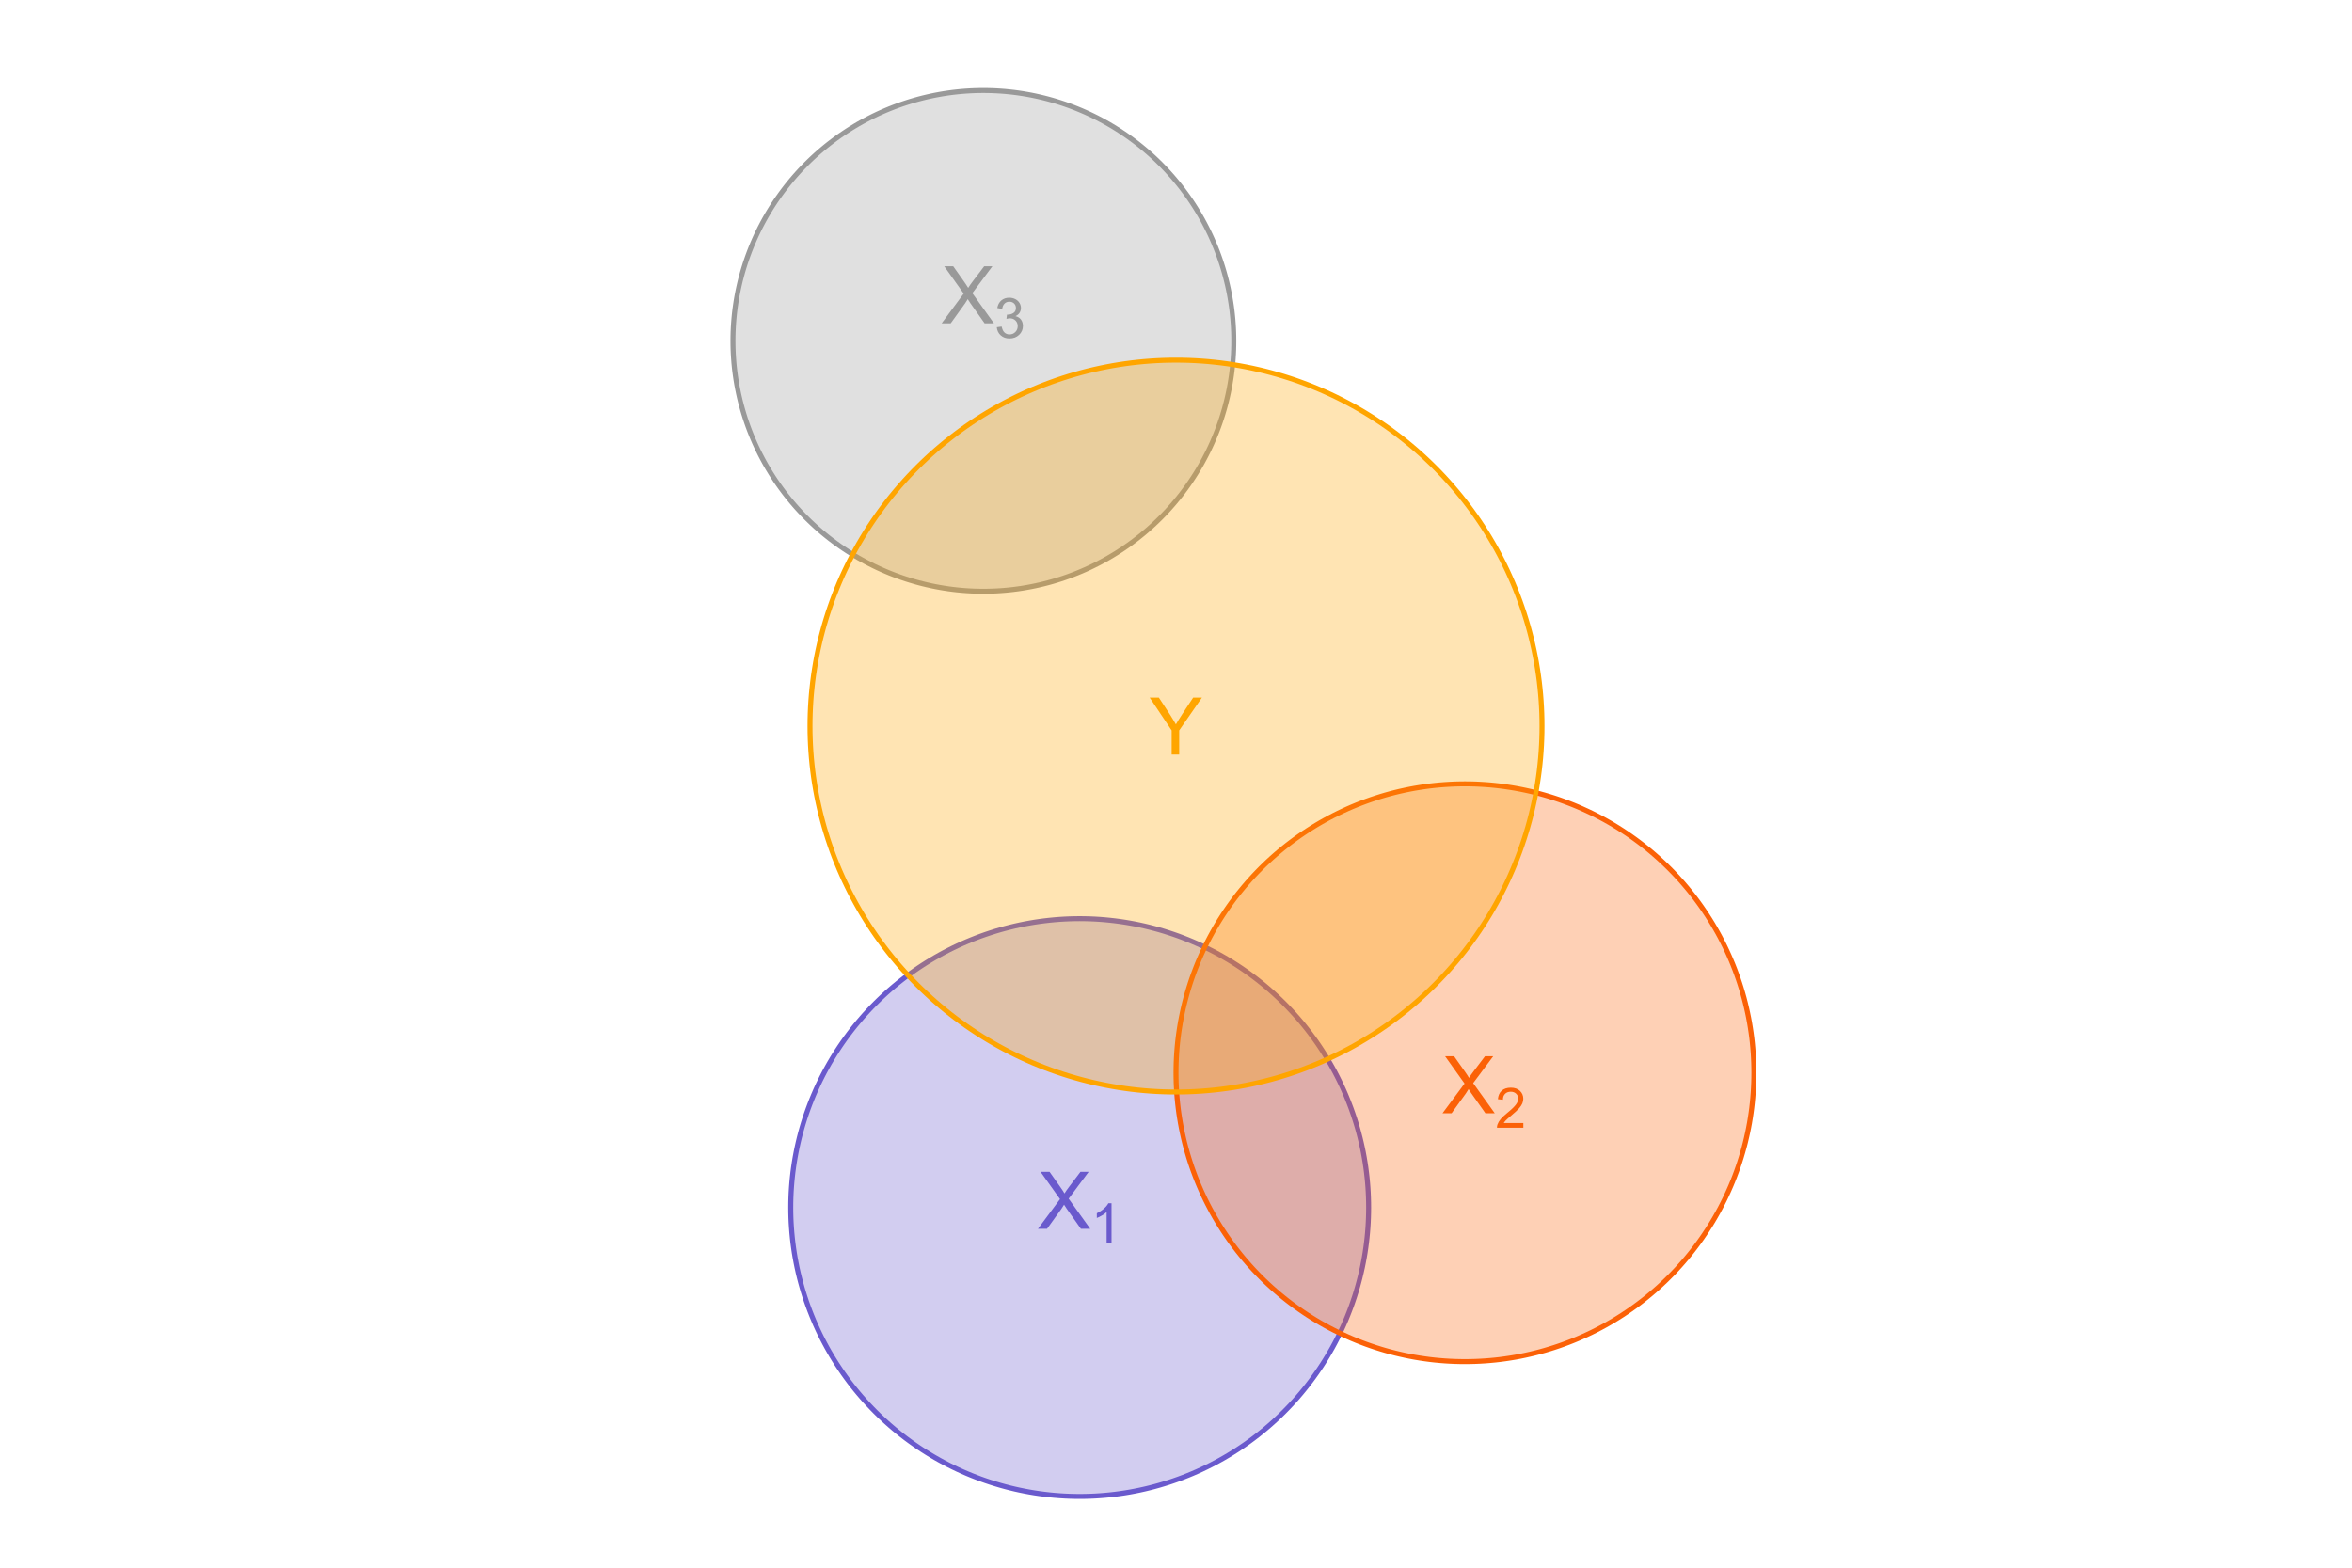
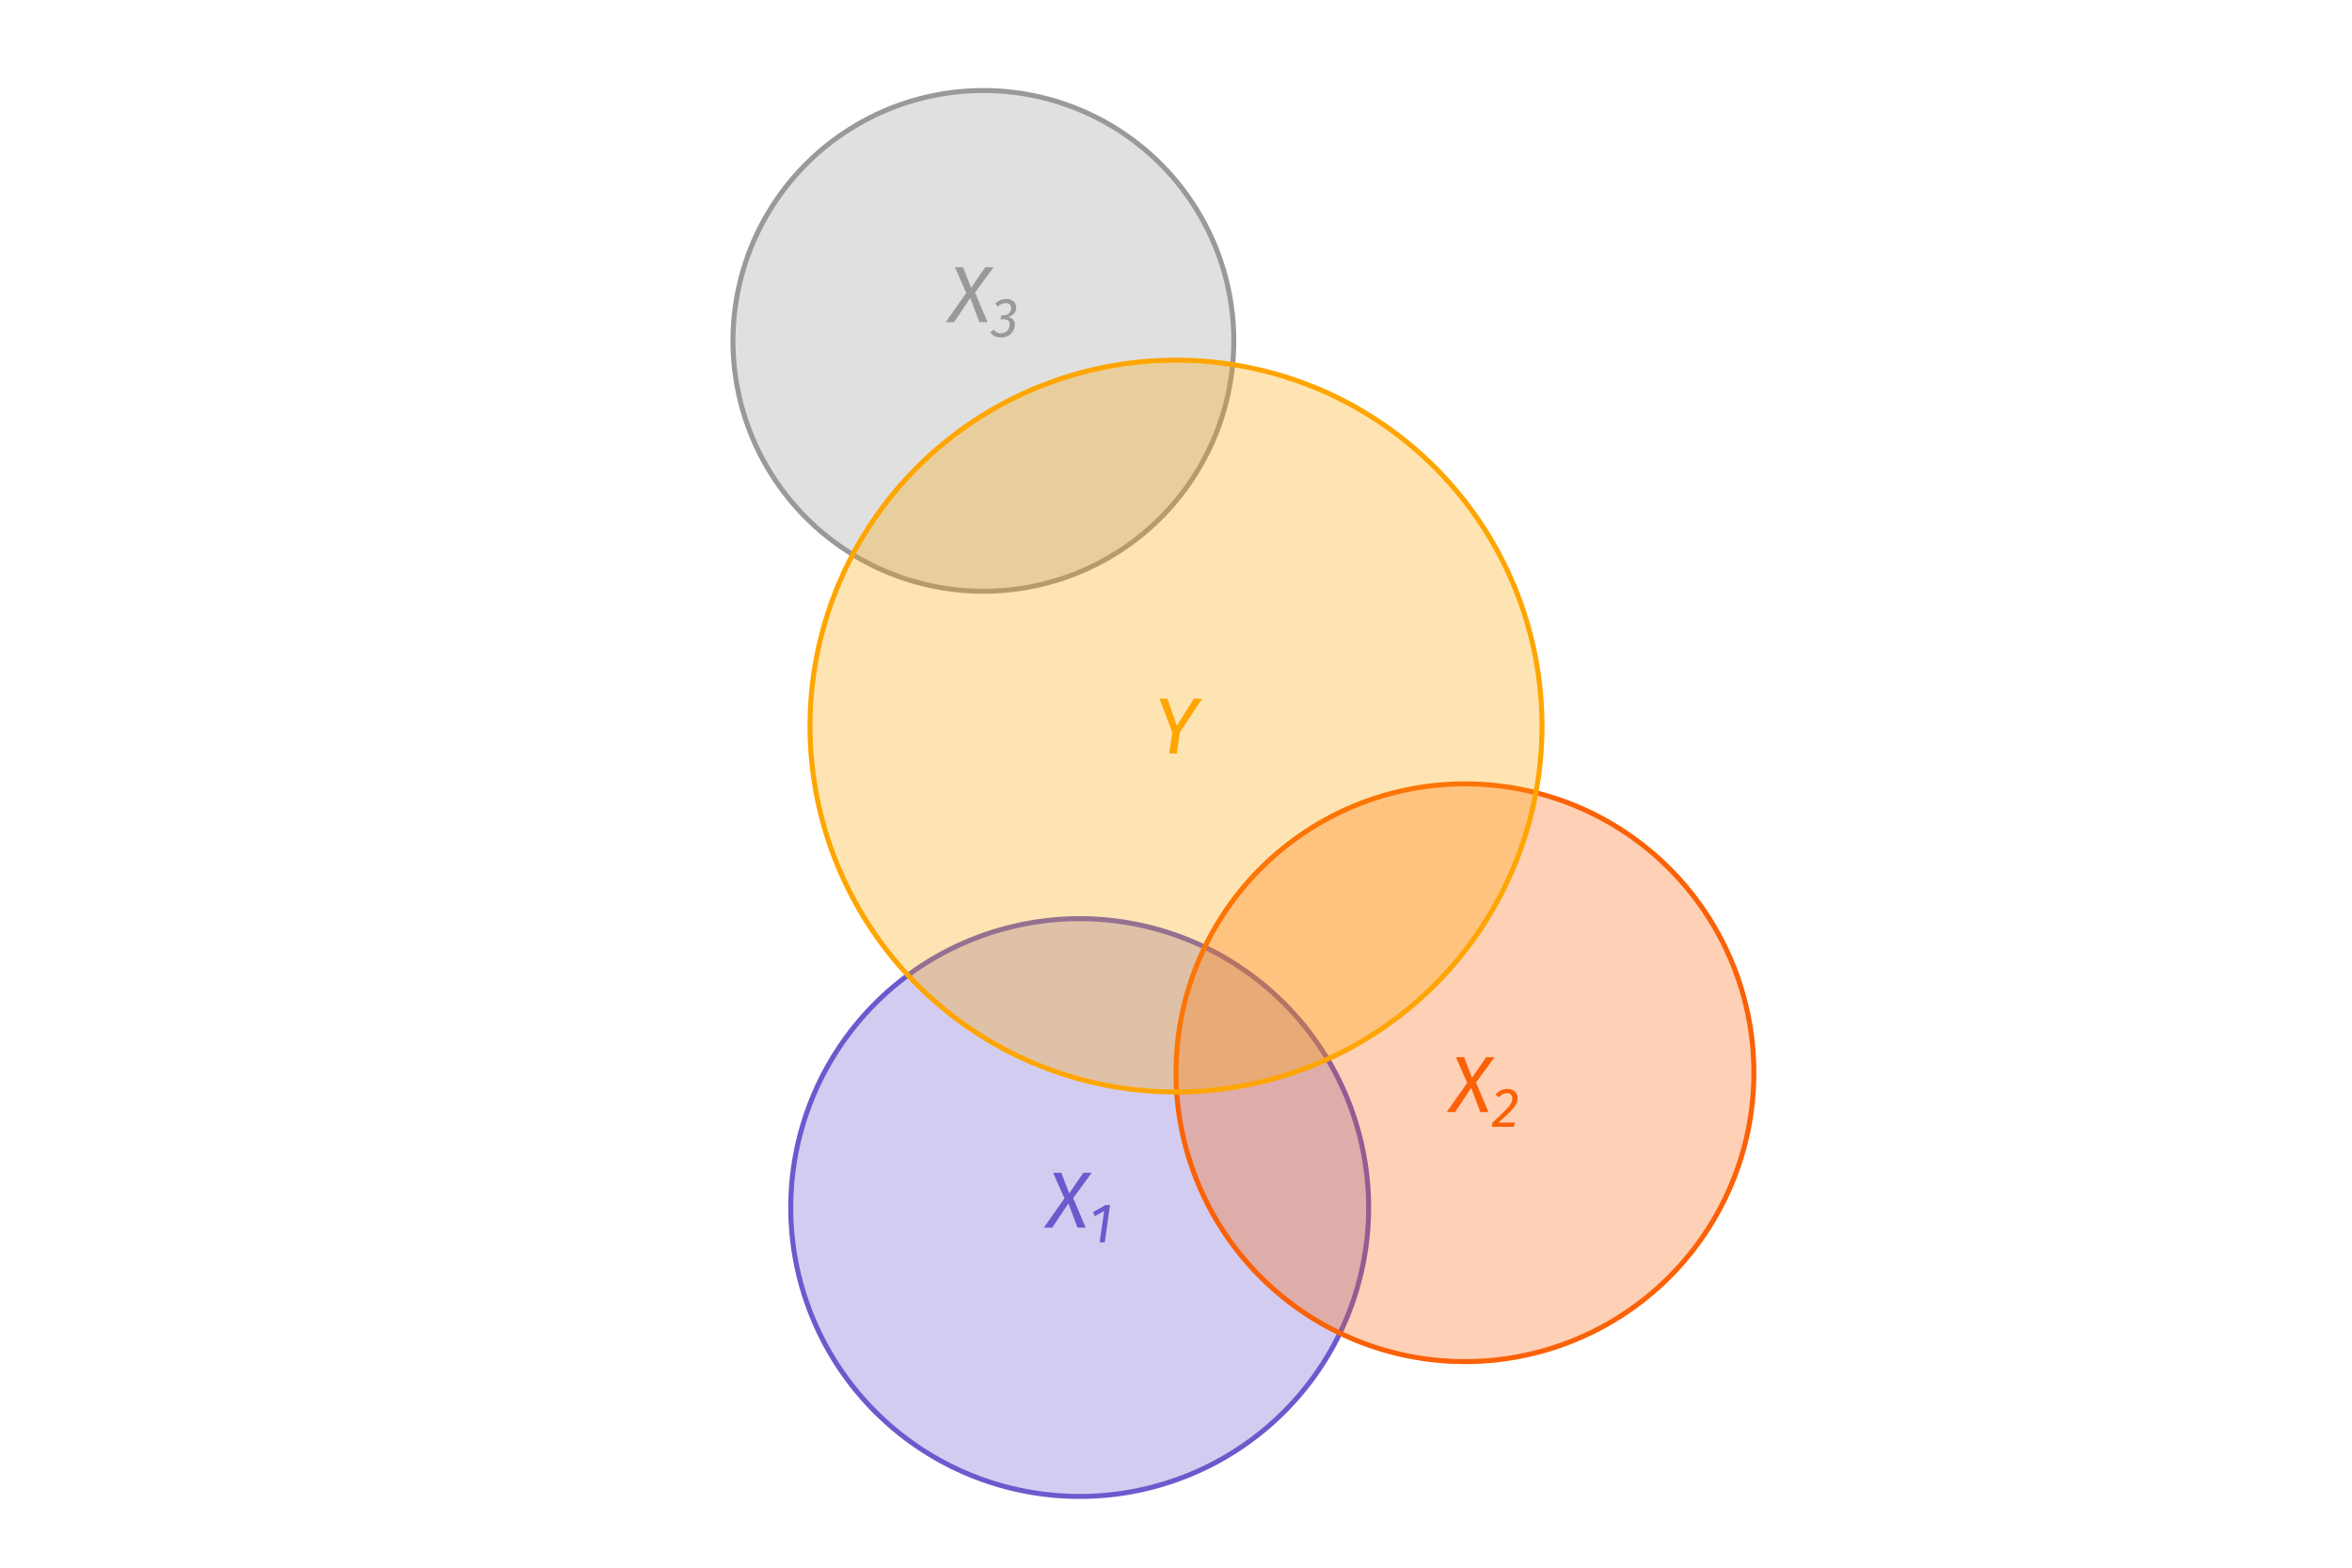
<svg xmlns="http://www.w3.org/2000/svg" xmlns:xlink="http://www.w3.org/1999/xlink" width="756pt" height="504pt" viewBox="0 0 756 504" version="1.1">
  <defs>
    <g>
      <symbol overflow="visible" id="glyph0-0">
-         <path style="stroke:none;" d="M 3.199 0 L 3.199 -16.004 L 16.004 -16.004 L 16.004 0 Z M 3.602 -0.398 L 15.605 -0.398 L 15.605 -15.605 L 3.602 -15.605 Z M 3.602 -0.398 " />
+         <path style="stroke:none;" d="M 16.617 -26.887 L 5.969 -26.887 L 0.898 8.961 L 11.547 8.961 Z M 15.031 -25.559 L 10.348 7.633 L 2.484 7.633 L 7.172 -25.559 Z M 8.785 -11.547 C 8.273 -11.551 7.773 -11.484 7.281 -11.352 C 6.785 -11.215 6.5 -10.992 6.43 -10.68 C 6.391 -10.48 6.43 -10.312 6.543 -10.176 C 6.652 -10.039 6.82 -9.969 7.043 -9.961 C 7.066 -9.961 7.102 -9.961 7.156 -9.965 C 7.203 -9.965 7.27 -9.973 7.352 -9.988 C 7.551 -10.102 7.758 -10.184 7.977 -10.238 C 8.188 -10.289 8.441 -10.316 8.734 -10.32 C 9.328 -10.309 9.703 -10.156 9.855 -9.855 C 10.008 -9.555 10.043 -9.16 9.965 -8.68 C 9.875 -7.977 9.633 -7.465 9.242 -7.137 C 8.844 -6.809 8.188 -6.621 7.273 -6.578 L 7.043 -4.508 C 7.023 -4.305 7.074 -4.141 7.199 -4.016 C 7.32 -3.883 7.48 -3.816 7.684 -3.816 C 7.816 -3.812 7.945 -3.855 8.066 -3.941 C 8.188 -4.023 8.266 -4.16 8.297 -4.355 L 8.527 -5.582 C 9.375 -5.703 10.02 -6 10.453 -6.469 C 10.887 -6.938 11.156 -7.605 11.266 -8.477 C 11.398 -9.297 11.293 -10.008 10.945 -10.605 C 10.594 -11.203 9.871 -11.516 8.785 -11.547 Z M 7.375 -3.07 C 7.137 -3.066 6.941 -2.996 6.785 -2.859 C 6.629 -2.719 6.535 -2.531 6.508 -2.305 C 6.457 -2 6.508 -1.75 6.664 -1.547 C 6.812 -1.344 7.035 -1.238 7.324 -1.23 C 7.559 -1.234 7.758 -1.309 7.922 -1.457 C 8.086 -1.602 8.184 -1.797 8.219 -2.047 C 8.25 -2.332 8.188 -2.574 8.035 -2.77 C 7.879 -2.961 7.66 -3.062 7.375 -3.07 Z M 7.375 -3.07 " />
      </symbol>
      <symbol overflow="visible" id="glyph0-1">
-         <path style="stroke:none;" d="M 7.141 0 L 7.141 -7.766 L 0.074 -18.332 L 3.027 -18.332 L 6.641 -12.805 C 7.305 -11.766 7.926 -10.734 8.504 -9.703 C 9.051 -10.66 9.719 -11.738 10.504 -12.941 L 14.055 -18.332 L 16.879 -18.332 L 9.566 -7.766 L 9.566 0 Z M 7.141 0 " />
+         <path style="stroke:none;" d="M 15.363 -17.641 L 12.727 -17.641 L 7.223 -8.91 L 4.199 -17.641 L 1.668 -17.641 L 5.762 -6.762 L 4.789 0 L 7.246 0 L 8.195 -6.785 Z M 15.363 -17.641 " />
      </symbol>
      <symbol overflow="visible" id="glyph0-2">
-         <path style="stroke:none;" d="M 0.113 0 L 7.203 -9.555 L 0.949 -18.332 L 3.84 -18.332 L 7.164 -13.629 C 7.855 -12.652 8.348 -11.902 8.641 -11.379 C 9.047 -12.043 9.531 -12.738 10.09 -13.465 L 13.777 -18.332 L 16.418 -18.332 L 9.977 -9.691 L 16.918 0 L 13.918 0 L 9.301 -6.539 C 9.039 -6.914 8.773 -7.32 8.504 -7.766 C 8.09 -7.094 7.801 -6.637 7.629 -6.391 L 3.027 0 Z M 0.113 0 " />
+         <path style="stroke:none;" d="M 14.52 -17.641 L 11.855 -17.641 L 7.297 -11.012 L 4.762 -17.641 L 2.125 -17.641 L 5.762 -9.398 L -0.844 0 L 1.844 0 L 7.043 -7.785 L 9.961 0 L 12.598 0 L 8.578 -9.5 Z M 14.52 -17.641 " />
      </symbol>
      <symbol overflow="visible" id="glyph1-0">
-         <path style="stroke:none;" d="M 2.242 0 L 2.242 -11.203 L 11.203 -11.203 L 11.203 0 Z M 2.52 -0.281 L 10.922 -0.281 L 10.922 -10.922 L 2.52 -10.922 Z M 2.52 -0.281 " />
+         <path style="stroke:none;" d="M 11.633 -18.82 L 4.176 -18.82 L 0.629 6.273 L 8.082 6.273 Z M 10.52 -17.891 L 7.242 5.344 L 1.738 5.344 L 5.02 -17.891 Z M 6.148 -8.082 C 5.789 -8.082 5.441 -8.039 5.098 -7.945 C 4.75 -7.852 4.551 -7.695 4.5 -7.477 C 4.477 -7.336 4.504 -7.219 4.582 -7.125 C 4.66 -7.027 4.773 -6.977 4.93 -6.973 C 4.945 -6.973 4.973 -6.973 5.012 -6.977 C 5.043 -6.977 5.09 -6.98 5.145 -6.992 C 5.285 -7.07 5.43 -7.129 5.582 -7.168 C 5.73 -7.203 5.906 -7.223 6.113 -7.227 C 6.527 -7.215 6.789 -7.105 6.898 -6.898 C 7 -6.688 7.027 -6.414 6.973 -6.078 C 6.914 -5.586 6.746 -5.227 6.469 -4.996 C 6.191 -4.766 5.73 -4.637 5.094 -4.605 L 4.93 -3.156 C 4.914 -3.016 4.953 -2.902 5.039 -2.812 C 5.125 -2.719 5.238 -2.672 5.379 -2.672 C 5.473 -2.672 5.559 -2.699 5.645 -2.758 C 5.727 -2.816 5.781 -2.914 5.809 -3.047 L 5.969 -3.906 C 6.562 -3.992 7.012 -4.199 7.316 -4.531 C 7.617 -4.855 7.809 -5.324 7.887 -5.934 C 7.98 -6.508 7.906 -7.004 7.664 -7.426 C 7.418 -7.84 6.91 -8.059 6.148 -8.082 Z M 5.164 -2.148 C 4.996 -2.145 4.859 -2.098 4.75 -2.004 C 4.637 -1.906 4.57 -1.773 4.555 -1.613 C 4.52 -1.398 4.559 -1.223 4.664 -1.082 C 4.77 -0.938 4.922 -0.863 5.125 -0.863 C 5.289 -0.863 5.43 -0.918 5.547 -1.02 C 5.66 -1.121 5.73 -1.258 5.754 -1.434 C 5.777 -1.633 5.734 -1.801 5.625 -1.938 C 5.516 -2.07 5.359 -2.141 5.164 -2.148 Z M 5.164 -2.148 " />
      </symbol>
      <symbol overflow="visible" id="glyph1-1">
-         <path style="stroke:none;" d="M 6.68 0 L 5.102 0 L 5.102 -10.039 C 4.723 -9.672 4.227 -9.312 3.609 -8.953 C 2.992 -8.59 2.438 -8.316 1.953 -8.141 L 1.953 -9.664 C 2.828 -10.074 3.598 -10.578 4.262 -11.168 C 4.918 -11.754 5.387 -12.324 5.664 -12.883 L 6.68 -12.883 Z M 6.68 0 " />
+         <path style="stroke:none;" d="M 6.738 -11.992 L 5.289 -11.992 L 1.293 -9.699 L 1.848 -8.371 L 4.84 -10.074 L 3.406 0 L 5.055 0 Z M 6.738 -11.992 " />
      </symbol>
      <symbol overflow="visible" id="glyph1-2">
-         <path style="stroke:none;" d="M 9.023 -1.516 L 9.023 0 L 0.543 0 C 0.527 -0.379 0.59 -0.742 0.727 -1.094 C 0.941 -1.668 1.285 -2.238 1.762 -2.801 C 2.234 -3.359 2.922 -4.004 3.824 -4.742 C 5.219 -5.883 6.16 -6.789 6.652 -7.461 C 7.137 -8.125 7.383 -8.758 7.387 -9.355 C 7.383 -9.977 7.16 -10.504 6.715 -10.934 C 6.27 -11.363 5.688 -11.578 4.973 -11.578 C 4.211 -11.578 3.602 -11.348 3.148 -10.895 C 2.691 -10.438 2.465 -9.809 2.461 -9.008 L 0.84 -9.172 C 0.949 -10.375 1.367 -11.297 2.09 -11.934 C 2.812 -12.562 3.785 -12.879 5.008 -12.883 C 6.234 -12.879 7.207 -12.539 7.93 -11.859 C 8.645 -11.176 9.004 -10.328 9.008 -9.32 C 9.004 -8.805 8.898 -8.301 8.691 -7.805 C 8.477 -7.309 8.129 -6.785 7.645 -6.238 C 7.156 -5.688 6.348 -4.934 5.215 -3.98 C 4.27 -3.184 3.66 -2.648 3.395 -2.367 C 3.121 -2.082 2.902 -1.797 2.73 -1.516 Z M 9.023 -1.516 " />
+         <path style="stroke:none;" d="M 5.004 -12.172 C 4.277 -12.168 3.602 -12.023 2.977 -11.734 C 2.352 -11.441 1.754 -11 1.184 -10.414 L 2.223 -9.465 C 2.652 -9.918 3.078 -10.258 3.496 -10.48 C 3.91 -10.699 4.371 -10.809 4.875 -10.809 C 5.391 -10.805 5.801 -10.66 6.109 -10.379 C 6.414 -10.09 6.57 -9.668 6.578 -9.105 C 6.598 -8.582 6.453 -8.043 6.148 -7.488 C 5.836 -6.93 5.219 -6.18 4.297 -5.242 C 3.371 -4.301 2.008 -3 0.199 -1.344 L 0.02 0 L 7.027 0 L 7.422 -1.379 L 2.098 -1.344 C 3.762 -2.777 5.043 -3.961 5.945 -4.895 C 6.844 -5.82 7.461 -6.613 7.801 -7.27 C 8.133 -7.922 8.293 -8.551 8.281 -9.16 C 8.266 -10.059 7.973 -10.781 7.398 -11.328 C 6.82 -11.871 6.023 -12.152 5.004 -12.172 Z M 5.004 -12.172 " />
      </symbol>
      <symbol overflow="visible" id="glyph1-3">
-         <path style="stroke:none;" d="M 0.754 -3.387 L 2.328 -3.598 C 2.504 -2.703 2.812 -2.059 3.25 -1.668 C 3.684 -1.273 4.215 -1.078 4.84 -1.078 C 5.582 -1.078 6.207 -1.332 6.719 -1.848 C 7.227 -2.355 7.48 -2.992 7.484 -3.754 C 7.48 -4.477 7.246 -5.074 6.773 -5.543 C 6.301 -6.012 5.699 -6.246 4.973 -6.25 C 4.672 -6.246 4.301 -6.188 3.859 -6.074 L 4.035 -7.457 C 4.137 -7.445 4.223 -7.441 4.289 -7.441 C 4.961 -7.441 5.562 -7.613 6.102 -7.965 C 6.633 -8.309 6.902 -8.852 6.906 -9.586 C 6.902 -10.16 6.707 -10.637 6.32 -11.02 C 5.926 -11.398 5.422 -11.59 4.805 -11.59 C 4.191 -11.59 3.68 -11.395 3.273 -11.012 C 2.863 -10.621 2.602 -10.043 2.484 -9.277 L 0.91 -9.559 C 1.098 -10.609 1.535 -11.43 2.223 -12.012 C 2.902 -12.59 3.754 -12.879 4.77 -12.883 C 5.469 -12.879 6.113 -12.727 6.703 -12.43 C 7.293 -12.125 7.742 -11.719 8.055 -11.203 C 8.363 -10.684 8.52 -10.133 8.523 -9.551 C 8.52 -8.996 8.371 -8.488 8.078 -8.035 C 7.777 -7.574 7.336 -7.215 6.758 -6.949 C 7.512 -6.773 8.102 -6.41 8.523 -5.859 C 8.941 -5.305 9.152 -4.613 9.156 -3.789 C 9.152 -2.668 8.742 -1.719 7.93 -0.941 C 7.109 -0.164 6.078 0.223 4.832 0.227 C 3.703 0.223 2.766 -0.109 2.023 -0.777 C 1.277 -1.445 0.855 -2.316 0.754 -3.387 Z M 0.754 -3.387 " />
+         <path style="stroke:none;" d="M 4.949 -12.172 C 4.32 -12.168 3.715 -12.055 3.129 -11.832 C 2.543 -11.605 1.961 -11.254 1.383 -10.773 L 2.188 -9.734 C 2.625 -10.105 3.055 -10.387 3.477 -10.57 C 3.891 -10.754 4.34 -10.844 4.824 -10.848 C 5.344 -10.84 5.754 -10.703 6.047 -10.438 C 6.336 -10.164 6.48 -9.773 6.488 -9.266 C 6.484 -8.602 6.273 -8.047 5.852 -7.598 C 5.426 -7.148 4.801 -6.914 3.98 -6.898 L 3.406 -6.898 L 3.031 -5.629 L 3.961 -5.629 C 4.605 -5.637 5.109 -5.527 5.48 -5.301 C 5.844 -5.07 6.031 -4.66 6.043 -4.07 C 6.027 -3.191 5.773 -2.484 5.277 -1.953 C 4.777 -1.414 4.105 -1.141 3.262 -1.129 C 2.789 -1.121 2.355 -1.211 1.965 -1.398 C 1.566 -1.582 1.207 -1.891 0.879 -2.328 L -0.195 -1.434 C 0.188 -0.883 0.66 -0.473 1.234 -0.199 C 1.809 0.074 2.461 0.211 3.191 0.215 C 4.215 0.195 5.062 -0.02 5.73 -0.438 C 6.398 -0.855 6.895 -1.375 7.219 -2 C 7.543 -2.617 7.703 -3.242 7.707 -3.871 C 7.688 -4.625 7.469 -5.211 7.043 -5.633 C 6.613 -6.047 6.07 -6.285 5.414 -6.344 C 6.336 -6.574 7.02 -6.957 7.469 -7.492 C 7.914 -8.02 8.137 -8.637 8.137 -9.34 C 8.133 -10.137 7.863 -10.801 7.328 -11.34 C 6.789 -11.871 5.996 -12.148 4.949 -12.172 Z M 4.949 -12.172 " />
      </symbol>
    </g>
  </defs>
  <g id="surface34">
    <rect x="0" y="0" width="756" height="504" style="fill:rgb(100%,100%,100%);fill-opacity:1;stroke:none;" />
    <path style="fill-rule:nonzero;fill:rgb(41.569%,35.294%,80.392%);fill-opacity:0.298;stroke-width:1.6;stroke-linecap:round;stroke-linejoin:round;stroke:rgb(41.569%,35.294%,80.392%);stroke-opacity:1;stroke-miterlimit:10;" d="M 347.043 295.34 L 348.664 295.355 L 350.281 295.398 L 351.902 295.469 L 353.52 295.566 L 355.137 295.695 L 356.75 295.852 L 358.359 296.035 L 359.969 296.246 L 361.57 296.484 L 363.168 296.754 L 364.762 297.047 L 366.352 297.371 L 367.934 297.723 L 369.512 298.102 L 371.078 298.508 L 372.641 298.938 L 374.195 299.398 L 375.742 299.887 L 377.277 300.402 L 378.809 300.941 L 380.324 301.512 L 381.832 302.105 L 383.332 302.727 L 384.816 303.371 L 386.293 304.043 L 387.754 304.742 L 389.207 305.465 L 390.645 306.211 L 392.066 306.984 L 393.48 307.785 L 394.875 308.605 L 396.258 309.453 L 397.625 310.324 L 398.977 311.219 L 400.312 312.137 L 401.633 313.078 L 402.934 314.043 L 404.223 315.031 L 405.488 316.039 L 406.742 317.07 L 407.973 318.121 L 409.188 319.195 L 410.383 320.293 L 411.559 321.406 L 412.715 322.543 L 413.852 323.699 L 414.965 324.875 L 416.062 326.07 L 417.137 327.285 L 418.188 328.516 L 419.219 329.77 L 420.227 331.035 L 421.215 332.324 L 422.18 333.625 L 423.121 334.945 L 424.039 336.281 L 424.934 337.633 L 425.805 339 L 426.652 340.383 L 427.473 341.777 L 428.273 343.191 L 429.047 344.613 L 429.793 346.051 L 430.516 347.504 L 431.215 348.965 L 431.887 350.441 L 432.535 351.926 L 433.152 353.426 L 433.746 354.934 L 434.316 356.453 L 434.855 357.98 L 435.371 359.516 L 435.859 361.062 L 436.32 362.617 L 436.75 364.18 L 437.156 365.746 L 437.535 367.324 L 437.887 368.906 L 438.211 370.496 L 438.504 372.09 L 438.773 373.688 L 439.012 375.289 L 439.223 376.898 L 439.406 378.508 L 439.562 380.121 L 439.691 381.738 L 439.789 383.355 L 439.859 384.977 L 439.902 386.594 L 439.918 388.215 L 439.902 389.836 L 439.859 391.457 L 439.789 393.078 L 439.691 394.695 L 439.562 396.312 L 439.406 397.926 L 439.223 399.535 L 439.012 401.141 L 438.773 402.746 L 438.504 404.344 L 438.211 405.938 L 437.887 407.527 L 437.535 409.109 L 437.156 410.684 L 436.75 412.254 L 436.32 413.816 L 435.859 415.371 L 435.371 416.918 L 434.855 418.453 L 434.316 419.98 L 433.746 421.5 L 433.152 423.008 L 432.535 424.504 L 431.887 425.992 L 431.215 427.465 L 430.516 428.93 L 429.793 430.379 L 429.047 431.816 L 428.273 433.242 L 427.473 434.652 L 426.652 436.051 L 425.805 437.434 L 424.934 438.801 L 424.039 440.152 L 423.121 441.488 L 422.18 442.805 L 421.215 444.109 L 420.227 445.395 L 419.219 446.664 L 418.188 447.914 L 417.137 449.148 L 416.062 450.363 L 414.965 451.555 L 413.852 452.73 L 412.715 453.887 L 411.559 455.023 L 410.383 456.141 L 409.188 457.234 L 407.973 458.309 L 406.742 459.363 L 405.488 460.395 L 404.223 461.402 L 402.934 462.391 L 401.633 463.352 L 400.312 464.293 L 398.977 465.211 L 397.625 466.109 L 396.258 466.977 L 394.875 467.824 L 393.48 468.648 L 392.066 469.445 L 390.645 470.219 L 389.207 470.969 L 387.754 471.691 L 386.293 472.391 L 384.816 473.062 L 383.332 473.707 L 381.832 474.328 L 380.324 474.922 L 378.809 475.488 L 377.277 476.031 L 375.742 476.547 L 374.195 477.031 L 372.641 477.492 L 371.078 477.926 L 369.512 478.332 L 367.934 478.711 L 366.352 479.062 L 364.762 479.383 L 363.168 479.68 L 361.57 479.949 L 359.969 480.188 L 358.359 480.398 L 356.75 480.582 L 355.137 480.738 L 353.52 480.863 L 351.902 480.965 L 350.281 481.035 L 348.664 481.078 L 347.043 481.09 L 345.422 481.078 L 343.801 481.035 L 342.18 480.965 L 340.562 480.863 L 338.945 480.738 L 337.332 480.582 L 335.723 480.398 L 334.117 480.188 L 332.512 479.949 L 330.914 479.68 L 329.32 479.383 L 327.73 479.062 L 326.148 478.711 L 324.574 478.332 L 323.004 477.926 L 321.441 477.492 L 319.887 477.031 L 318.344 476.547 L 316.805 476.031 L 315.277 475.488 L 313.758 474.922 L 312.25 474.328 L 310.754 473.707 L 309.266 473.062 L 307.793 472.391 L 306.328 471.691 L 304.879 470.969 L 303.441 470.219 L 302.016 469.445 L 300.605 468.648 L 299.207 467.824 L 297.824 466.977 L 296.457 466.109 L 295.105 465.211 L 293.77 464.293 L 292.453 463.352 L 291.148 462.391 L 289.863 461.402 L 288.594 460.395 L 287.344 459.363 L 286.109 458.309 L 284.895 457.234 L 283.703 456.141 L 282.527 455.023 L 281.371 453.887 L 280.234 452.73 L 279.117 451.555 L 278.023 450.363 L 276.949 449.148 L 275.895 447.914 L 274.863 446.664 L 273.855 445.395 L 272.867 444.109 L 271.906 442.805 L 270.965 441.488 L 270.047 440.152 L 269.152 438.801 L 268.281 437.434 L 267.434 436.051 L 266.609 434.652 L 265.812 433.242 L 265.039 431.816 L 264.289 430.379 L 263.566 428.93 L 262.867 427.465 L 262.195 425.992 L 261.551 424.504 L 260.93 423.008 L 260.336 421.5 L 259.77 419.98 L 259.227 418.453 L 258.711 416.918 L 258.227 415.371 L 257.766 413.816 L 257.332 412.254 L 256.926 410.684 L 256.547 409.109 L 256.195 407.527 L 255.875 405.938 L 255.578 404.344 L 255.309 402.746 L 255.07 401.141 L 254.859 399.535 L 254.676 397.926 L 254.52 396.312 L 254.395 394.695 L 254.293 393.078 L 254.223 391.457 L 254.18 389.836 L 254.168 388.215 L 254.18 386.594 L 254.223 384.977 L 254.293 383.355 L 254.395 381.738 L 254.52 380.121 L 254.676 378.508 L 254.859 376.898 L 255.07 375.289 L 255.309 373.688 L 255.578 372.09 L 255.875 370.496 L 256.195 368.906 L 256.547 367.324 L 256.926 365.746 L 257.332 364.18 L 257.766 362.617 L 258.227 361.062 L 258.711 359.516 L 259.227 357.98 L 259.77 356.453 L 260.336 354.934 L 260.93 353.426 L 261.551 351.926 L 262.195 350.441 L 262.867 348.965 L 263.566 347.504 L 264.289 346.051 L 265.039 344.613 L 265.812 343.191 L 266.609 341.777 L 267.434 340.383 L 268.281 339 L 269.152 337.633 L 270.047 336.281 L 270.965 334.945 L 271.906 333.625 L 272.867 332.324 L 273.855 331.035 L 274.863 329.77 L 275.895 328.516 L 276.949 327.285 L 278.023 326.07 L 279.117 324.875 L 280.234 323.699 L 281.371 322.543 L 282.527 321.406 L 283.703 320.293 L 284.895 319.195 L 286.109 318.121 L 287.344 317.07 L 288.594 316.039 L 289.863 315.031 L 291.148 314.043 L 292.453 313.078 L 293.77 312.137 L 295.105 311.219 L 296.457 310.324 L 297.824 309.453 L 299.207 308.605 L 300.605 307.785 L 302.016 306.984 L 303.441 306.211 L 304.879 305.465 L 306.328 304.742 L 307.793 304.043 L 309.266 303.371 L 310.754 302.727 L 312.25 302.105 L 313.758 301.512 L 315.277 300.941 L 316.805 300.402 L 318.344 299.887 L 319.887 299.398 L 321.441 298.938 L 323.004 298.508 L 324.574 298.102 L 326.148 297.723 L 327.73 297.371 L 329.32 297.047 L 330.914 296.754 L 332.512 296.484 L 334.117 296.246 L 335.723 296.035 L 337.332 295.852 L 338.945 295.695 L 340.562 295.566 L 342.18 295.469 L 343.801 295.398 L 345.422 295.355 Z M 347.043 295.34 " />
    <path style="fill-rule:nonzero;fill:rgb(98.431%,38.039%,2.745%);fill-opacity:0.298;stroke-width:1.6;stroke-linecap:round;stroke-linejoin:round;stroke:rgb(98.431%,38.039%,2.745%);stroke-opacity:1;stroke-miterlimit:10;" d="M 470.875 252 L 472.496 252.016 L 474.117 252.055 L 475.734 252.129 L 477.352 252.227 L 478.969 252.352 L 480.582 252.508 L 482.191 252.691 L 483.801 252.902 L 485.402 253.145 L 487.004 253.41 L 488.598 253.707 L 490.184 254.031 L 491.766 254.379 L 493.344 254.758 L 494.914 255.164 L 496.473 255.598 L 498.027 256.059 L 499.574 256.547 L 501.113 257.059 L 502.641 257.602 L 504.156 258.168 L 505.668 258.762 L 507.164 259.383 L 508.648 260.031 L 510.125 260.703 L 511.59 261.398 L 513.039 262.121 L 514.477 262.871 L 515.902 263.645 L 517.312 264.441 L 518.707 265.266 L 520.09 266.113 L 521.457 266.984 L 522.809 267.879 L 524.145 268.797 L 525.465 269.738 L 526.77 270.703 L 528.055 271.688 L 529.324 272.699 L 530.574 273.73 L 531.805 274.781 L 533.02 275.855 L 534.215 276.949 L 535.391 278.066 L 536.547 279.203 L 537.684 280.359 L 538.801 281.535 L 539.895 282.73 L 540.969 283.945 L 542.02 285.176 L 543.051 286.426 L 544.062 287.695 L 545.047 288.98 L 546.012 290.285 L 546.953 291.605 L 547.871 292.941 L 548.766 294.293 L 549.637 295.66 L 550.484 297.039 L 551.305 298.438 L 552.105 299.848 L 552.879 301.273 L 553.625 302.711 L 554.352 304.16 L 555.047 305.625 L 555.719 307.098 L 556.367 308.586 L 556.988 310.082 L 557.582 311.59 L 558.148 313.109 L 558.688 314.637 L 559.203 316.176 L 559.691 317.723 L 560.152 319.273 L 560.586 320.836 L 560.992 322.406 L 561.367 323.984 L 561.719 325.566 L 562.043 327.152 L 562.34 328.746 L 562.605 330.348 L 562.844 331.949 L 563.059 333.555 L 563.242 335.168 L 563.395 336.781 L 563.523 338.395 L 563.621 340.016 L 563.691 341.633 L 563.734 343.254 L 563.75 344.875 L 563.734 346.496 L 563.691 348.117 L 563.621 349.734 L 563.523 351.352 L 563.395 352.969 L 563.242 354.582 L 563.059 356.191 L 562.844 357.801 L 562.605 359.402 L 562.34 361.004 L 562.043 362.598 L 561.719 364.184 L 561.367 365.766 L 560.992 367.344 L 560.586 368.914 L 560.152 370.473 L 559.691 372.027 L 559.203 373.574 L 558.688 375.113 L 558.148 376.641 L 557.582 378.156 L 556.988 379.668 L 556.367 381.164 L 555.719 382.648 L 555.047 384.125 L 554.352 385.59 L 553.625 387.039 L 552.879 388.477 L 552.105 389.902 L 551.305 391.312 L 550.484 392.707 L 549.637 394.09 L 548.766 395.457 L 547.871 396.809 L 546.953 398.145 L 546.012 399.465 L 545.047 400.77 L 544.062 402.055 L 543.051 403.324 L 542.02 404.574 L 540.969 405.805 L 539.895 407.02 L 538.801 408.215 L 537.684 409.391 L 536.547 410.547 L 535.391 411.684 L 534.215 412.801 L 533.02 413.895 L 531.805 414.969 L 530.574 416.02 L 529.324 417.051 L 528.055 418.062 L 526.77 419.047 L 525.465 420.012 L 524.145 420.953 L 522.809 421.871 L 521.457 422.766 L 520.09 423.637 L 518.707 424.484 L 517.312 425.305 L 515.902 426.105 L 514.477 426.879 L 513.039 427.625 L 511.59 428.352 L 510.125 429.047 L 508.648 429.719 L 507.164 430.367 L 505.668 430.988 L 504.156 431.582 L 502.641 432.148 L 501.113 432.688 L 499.574 433.203 L 498.027 433.691 L 496.473 434.152 L 494.914 434.586 L 493.344 434.992 L 491.766 435.367 L 490.184 435.719 L 488.598 436.043 L 487.004 436.34 L 485.402 436.605 L 483.801 436.844 L 482.191 437.059 L 480.582 437.242 L 478.969 437.395 L 477.352 437.523 L 475.734 437.621 L 474.117 437.691 L 472.496 437.734 L 470.875 437.75 L 469.254 437.734 L 467.633 437.691 L 466.016 437.621 L 464.395 437.523 L 462.781 437.395 L 461.168 437.242 L 459.555 437.059 L 457.949 436.844 L 456.348 436.605 L 454.746 436.34 L 453.152 436.043 L 451.566 435.719 L 449.984 435.367 L 448.406 434.992 L 446.836 434.586 L 445.273 434.152 L 443.723 433.691 L 442.176 433.203 L 440.637 432.688 L 439.109 432.148 L 437.59 431.582 L 436.082 430.988 L 434.586 430.367 L 433.098 429.719 L 431.625 429.047 L 430.16 428.352 L 428.711 427.625 L 427.273 426.879 L 425.848 426.105 L 424.438 425.305 L 423.039 424.484 L 421.66 423.637 L 420.293 422.766 L 418.941 421.871 L 417.605 420.953 L 416.285 420.012 L 414.98 419.047 L 413.695 418.062 L 412.426 417.051 L 411.176 416.02 L 409.945 414.969 L 408.73 413.895 L 407.535 412.801 L 406.359 411.684 L 405.203 410.547 L 404.066 409.391 L 402.949 408.215 L 401.855 407.02 L 400.781 405.805 L 399.73 404.574 L 398.699 403.324 L 397.688 402.055 L 396.703 400.77 L 395.738 399.465 L 394.797 398.145 L 393.879 396.809 L 392.984 395.457 L 392.113 394.09 L 391.266 392.707 L 390.441 391.312 L 389.645 389.902 L 388.871 388.477 L 388.121 387.039 L 387.398 385.59 L 386.703 384.125 L 386.031 382.648 L 385.383 381.164 L 384.762 379.668 L 384.168 378.156 L 383.602 376.641 L 383.059 375.113 L 382.547 373.574 L 382.059 372.027 L 381.598 370.473 L 381.164 368.914 L 380.758 367.344 L 380.379 365.766 L 380.031 364.184 L 379.707 362.598 L 379.41 361.004 L 379.145 359.402 L 378.902 357.801 L 378.691 356.191 L 378.508 354.582 L 378.352 352.969 L 378.227 351.352 L 378.129 349.734 L 378.055 348.117 L 378.016 346.496 L 378 344.875 L 378.016 343.254 L 378.055 341.633 L 378.129 340.016 L 378.227 338.395 L 378.352 336.781 L 378.508 335.168 L 378.691 333.555 L 378.902 331.949 L 379.145 330.348 L 379.41 328.746 L 379.707 327.152 L 380.031 325.566 L 380.379 323.984 L 380.758 322.406 L 381.164 320.836 L 381.598 319.273 L 382.059 317.723 L 382.547 316.176 L 383.059 314.637 L 383.602 313.109 L 384.168 311.59 L 384.762 310.082 L 385.383 308.586 L 386.031 307.098 L 386.703 305.625 L 387.398 304.16 L 388.121 302.711 L 388.871 301.273 L 389.645 299.848 L 390.441 298.438 L 391.266 297.039 L 392.113 295.66 L 392.984 294.293 L 393.879 292.941 L 394.797 291.605 L 395.738 290.285 L 396.703 288.98 L 397.688 287.695 L 398.699 286.426 L 399.73 285.176 L 400.781 283.945 L 401.855 282.73 L 402.949 281.535 L 404.066 280.359 L 405.203 279.203 L 406.359 278.066 L 407.535 276.949 L 408.73 275.855 L 409.945 274.781 L 411.176 273.73 L 412.426 272.699 L 413.695 271.688 L 414.98 270.703 L 416.285 269.738 L 417.605 268.797 L 418.941 267.879 L 420.293 266.984 L 421.66 266.113 L 423.039 265.266 L 424.438 264.441 L 425.848 263.645 L 427.273 262.871 L 428.711 262.121 L 430.16 261.398 L 431.625 260.703 L 433.098 260.031 L 434.586 259.383 L 436.082 258.762 L 437.59 258.168 L 439.109 257.602 L 440.637 257.059 L 442.176 256.547 L 443.723 256.059 L 445.273 255.598 L 446.836 255.164 L 448.406 254.758 L 449.984 254.379 L 451.566 254.031 L 453.152 253.707 L 454.746 253.41 L 456.348 253.145 L 457.949 252.902 L 459.555 252.691 L 461.168 252.508 L 462.781 252.352 L 464.395 252.227 L 466.016 252.129 L 467.633 252.055 L 469.254 252.016 Z M 470.875 252 " />
    <path style="fill-rule:nonzero;fill:rgb(60%,60%,60%);fill-opacity:0.298;stroke-width:1.6;stroke-linecap:round;stroke-linejoin:round;stroke:rgb(60%,60%,60%);stroke-opacity:1;stroke-miterlimit:10;" d="M 316.082 29.102 L 317.488 29.113 L 318.895 29.148 L 320.297 29.211 L 321.699 29.297 L 323.098 29.406 L 324.496 29.543 L 325.895 29.699 L 327.285 29.883 L 328.676 30.09 L 330.062 30.324 L 331.441 30.578 L 332.82 30.859 L 334.191 31.164 L 335.555 31.492 L 336.918 31.844 L 338.27 32.219 L 339.617 32.617 L 340.957 33.039 L 342.289 33.484 L 343.613 33.953 L 344.93 34.445 L 346.234 34.961 L 347.535 35.5 L 348.824 36.059 L 350.102 36.641 L 351.367 37.246 L 352.625 37.875 L 353.871 38.523 L 355.105 39.191 L 356.328 39.883 L 357.539 40.598 L 358.738 41.332 L 359.922 42.086 L 361.094 42.863 L 362.25 43.656 L 363.395 44.473 L 364.523 45.309 L 365.641 46.164 L 366.738 47.039 L 367.824 47.934 L 368.891 48.844 L 369.941 49.773 L 370.98 50.723 L 371.996 51.691 L 373 52.676 L 373.984 53.68 L 374.953 54.695 L 375.898 55.734 L 376.832 56.785 L 377.742 57.852 L 378.637 58.938 L 379.512 60.035 L 380.367 61.152 L 381.203 62.281 L 382.02 63.426 L 382.812 64.582 L 383.59 65.754 L 384.344 66.938 L 385.078 68.137 L 385.793 69.348 L 386.484 70.57 L 387.152 71.805 L 387.801 73.051 L 388.43 74.309 L 389.035 75.574 L 389.617 76.852 L 390.176 78.141 L 390.715 79.441 L 391.23 80.746 L 391.723 82.062 L 392.191 83.387 L 392.637 84.719 L 393.059 86.059 L 393.457 87.406 L 393.832 88.758 L 394.184 90.121 L 394.512 91.484 L 394.816 92.855 L 395.098 94.234 L 395.352 95.613 L 395.582 97 L 395.793 98.391 L 395.977 99.781 L 396.133 101.18 L 396.27 102.578 L 396.379 103.977 L 396.465 105.379 L 396.527 106.781 L 396.562 108.188 L 396.574 109.594 L 396.562 110.996 L 396.527 112.402 L 396.465 113.805 L 396.379 115.207 L 396.27 116.609 L 396.133 118.004 L 395.977 119.402 L 395.793 120.793 L 395.582 122.184 L 395.352 123.57 L 395.098 124.949 L 394.816 126.328 L 394.512 127.699 L 394.184 129.066 L 393.832 130.426 L 393.457 131.777 L 393.059 133.125 L 392.637 134.465 L 392.191 135.797 L 391.723 137.121 L 391.23 138.438 L 390.715 139.746 L 390.176 141.043 L 389.617 142.332 L 389.035 143.609 L 388.43 144.879 L 387.801 146.133 L 387.152 147.379 L 386.484 148.613 L 385.793 149.836 L 385.078 151.047 L 384.344 152.246 L 383.59 153.43 L 382.812 154.602 L 382.02 155.762 L 381.203 156.902 L 380.367 158.031 L 379.512 159.148 L 378.637 160.246 L 377.742 161.332 L 376.832 162.398 L 375.898 163.453 L 374.953 164.488 L 373.984 165.508 L 373 166.508 L 371.996 167.492 L 370.98 168.461 L 369.941 169.41 L 368.891 170.34 L 367.824 171.254 L 366.738 172.145 L 365.641 173.02 L 364.523 173.875 L 363.395 174.711 L 362.25 175.527 L 361.094 176.324 L 359.922 177.098 L 358.738 177.852 L 357.539 178.586 L 356.328 179.301 L 355.105 179.992 L 353.871 180.66 L 352.625 181.309 L 351.367 181.938 L 350.102 182.543 L 348.824 183.125 L 347.535 183.684 L 346.234 184.223 L 344.93 184.738 L 343.613 185.23 L 342.289 185.699 L 340.957 186.145 L 339.617 186.566 L 338.27 186.965 L 336.918 187.34 L 335.555 187.691 L 334.191 188.02 L 332.82 188.324 L 331.441 188.605 L 330.062 188.859 L 328.676 189.094 L 327.285 189.301 L 325.895 189.484 L 324.496 189.645 L 323.098 189.777 L 321.699 189.887 L 320.297 189.973 L 318.895 190.035 L 317.488 190.07 L 316.082 190.082 L 314.68 190.07 L 313.273 190.035 L 311.871 189.973 L 310.469 189.887 L 309.066 189.777 L 307.668 189.645 L 306.273 189.484 L 304.883 189.301 L 303.492 189.094 L 302.105 188.859 L 300.727 188.605 L 299.348 188.324 L 297.977 188.02 L 296.609 187.691 L 295.25 187.34 L 293.898 186.965 L 292.551 186.566 L 291.211 186.145 L 289.879 185.699 L 288.555 185.23 L 287.238 184.738 L 285.93 184.223 L 284.633 183.684 L 283.344 183.125 L 282.066 182.543 L 280.797 181.938 L 279.543 181.309 L 278.297 180.66 L 277.059 179.992 L 275.836 179.301 L 274.629 178.586 L 273.43 177.852 L 272.246 177.098 L 271.074 176.324 L 269.914 175.527 L 268.773 174.711 L 267.645 173.875 L 266.527 173.02 L 265.43 172.145 L 264.344 171.254 L 263.277 170.34 L 262.223 169.41 L 261.188 168.461 L 260.168 167.492 L 259.168 166.508 L 258.184 165.508 L 257.215 164.488 L 256.266 163.453 L 255.336 162.398 L 254.422 161.332 L 253.531 160.246 L 252.656 159.148 L 251.801 158.031 L 250.965 156.902 L 250.148 155.762 L 249.352 154.602 L 248.578 153.43 L 247.824 152.246 L 247.09 151.047 L 246.375 149.836 L 245.684 148.613 L 245.016 147.379 L 244.363 146.133 L 243.738 144.879 L 243.133 143.609 L 242.551 142.332 L 241.992 141.043 L 241.453 139.746 L 240.938 138.438 L 240.445 137.121 L 239.977 135.797 L 239.531 134.465 L 239.109 133.125 L 238.711 131.777 L 238.336 130.426 L 237.984 129.066 L 237.656 127.699 L 237.352 126.328 L 237.07 124.949 L 236.816 123.57 L 236.582 122.184 L 236.375 120.793 L 236.191 119.402 L 236.031 118.004 L 235.898 116.609 L 235.789 115.207 L 235.703 113.805 L 235.641 112.402 L 235.605 110.996 L 235.594 109.594 L 235.605 108.188 L 235.641 106.781 L 235.703 105.379 L 235.789 103.977 L 235.898 102.578 L 236.031 101.18 L 236.191 99.781 L 236.375 98.391 L 236.582 97 L 236.816 95.613 L 237.07 94.234 L 237.352 92.855 L 237.656 91.484 L 237.984 90.121 L 238.336 88.758 L 238.711 87.406 L 239.109 86.059 L 239.531 84.719 L 239.977 83.387 L 240.445 82.062 L 240.938 80.746 L 241.453 79.441 L 241.992 78.141 L 242.551 76.852 L 243.133 75.574 L 243.738 74.309 L 244.363 73.051 L 245.016 71.805 L 245.684 70.57 L 246.375 69.348 L 247.09 68.137 L 247.824 66.938 L 248.578 65.754 L 249.352 64.582 L 250.148 63.426 L 250.965 62.281 L 251.801 61.152 L 252.656 60.035 L 253.531 58.938 L 254.422 57.852 L 255.336 56.785 L 256.266 55.734 L 257.215 54.695 L 258.184 53.68 L 259.168 52.676 L 260.168 51.691 L 261.188 50.723 L 262.223 49.773 L 263.277 48.844 L 264.344 47.934 L 265.43 47.039 L 266.527 46.164 L 267.645 45.309 L 268.773 44.473 L 269.914 43.656 L 271.074 42.863 L 272.246 42.086 L 273.43 41.332 L 274.629 40.598 L 275.836 39.883 L 277.059 39.191 L 278.297 38.523 L 279.543 37.875 L 280.797 37.246 L 282.066 36.641 L 283.344 36.059 L 284.633 35.5 L 285.93 34.961 L 287.238 34.445 L 288.555 33.953 L 289.879 33.484 L 291.211 33.039 L 292.551 32.617 L 293.898 32.219 L 295.25 31.844 L 296.609 31.492 L 297.977 31.164 L 299.348 30.859 L 300.727 30.578 L 302.105 30.324 L 303.492 30.09 L 304.883 29.883 L 306.273 29.699 L 307.668 29.543 L 309.066 29.406 L 310.469 29.297 L 311.871 29.211 L 313.273 29.148 L 314.68 29.113 Z M 316.082 29.102 " />
    <path style="fill-rule:nonzero;fill:rgb(100%,64.706%,0%);fill-opacity:0.298;stroke-width:1.6;stroke-linecap:round;stroke-linejoin:round;stroke:rgb(100%,64.706%,0%);stroke-opacity:1;stroke-miterlimit:10;" d="M 378 115.785 L 380.055 115.801 L 382.105 115.855 L 384.156 115.945 L 386.207 116.07 L 388.254 116.23 L 390.297 116.43 L 392.336 116.66 L 394.371 116.93 L 396.402 117.23 L 398.43 117.57 L 400.445 117.945 L 402.461 118.355 L 404.465 118.801 L 406.461 119.277 L 408.449 119.793 L 410.426 120.34 L 412.395 120.926 L 414.352 121.543 L 416.301 122.191 L 418.234 122.879 L 420.16 123.598 L 422.07 124.352 L 423.965 125.137 L 425.848 125.953 L 427.719 126.805 L 429.57 127.691 L 431.406 128.605 L 433.23 129.555 L 435.035 130.535 L 436.82 131.543 L 438.59 132.586 L 440.34 133.66 L 442.07 134.762 L 443.785 135.895 L 445.477 137.059 L 447.148 138.25 L 448.797 139.473 L 450.426 140.723 L 452.035 142 L 453.617 143.305 L 455.18 144.641 L 456.719 146 L 458.23 147.387 L 459.719 148.801 L 461.184 150.238 L 462.625 151.703 L 464.039 153.195 L 465.426 154.707 L 466.785 156.246 L 468.117 157.809 L 469.426 159.391 L 470.703 160.996 L 471.953 162.625 L 473.172 164.277 L 474.367 165.949 L 475.527 167.641 L 476.664 169.352 L 477.766 171.086 L 478.84 172.836 L 479.879 174.605 L 480.891 176.391 L 481.871 178.195 L 482.82 180.016 L 483.734 181.855 L 484.621 183.707 L 485.469 185.574 L 486.289 187.457 L 487.074 189.355 L 487.828 191.266 L 488.547 193.188 L 489.23 195.125 L 489.883 197.07 L 490.5 199.031 L 491.086 201 L 491.633 202.977 L 492.148 204.965 L 492.625 206.961 L 493.07 208.965 L 493.48 210.977 L 493.855 212.996 L 494.191 215.023 L 494.496 217.051 L 494.766 219.09 L 494.996 221.129 L 495.195 223.172 L 495.355 225.219 L 495.48 227.27 L 495.57 229.32 L 495.625 231.371 L 495.641 233.426 L 495.625 235.477 L 495.57 237.531 L 495.48 239.582 L 495.355 241.633 L 495.195 243.68 L 494.996 245.723 L 494.766 247.762 L 494.496 249.797 L 494.191 251.828 L 493.855 253.852 L 493.48 255.871 L 493.07 257.883 L 492.625 259.887 L 492.148 261.887 L 491.633 263.871 L 491.086 265.852 L 490.5 267.82 L 489.883 269.777 L 489.23 271.727 L 488.547 273.66 L 487.828 275.582 L 487.074 277.496 L 486.289 279.391 L 485.469 281.273 L 484.621 283.141 L 483.734 284.996 L 482.82 286.832 L 481.871 288.652 L 480.891 290.457 L 479.879 292.246 L 478.84 294.016 L 477.766 295.766 L 476.664 297.496 L 475.527 299.211 L 474.367 300.902 L 473.172 302.574 L 471.953 304.223 L 470.703 305.852 L 469.426 307.461 L 468.117 309.043 L 466.785 310.605 L 465.426 312.141 L 464.039 313.656 L 462.625 315.145 L 461.184 316.609 L 459.719 318.051 L 458.23 319.461 L 456.719 320.848 L 455.18 322.211 L 453.617 323.543 L 452.035 324.848 L 450.426 326.129 L 448.797 327.379 L 447.148 328.598 L 445.477 329.793 L 443.785 330.953 L 442.07 332.086 L 440.34 333.191 L 438.59 334.262 L 436.82 335.305 L 435.035 336.316 L 433.23 337.297 L 431.406 338.246 L 429.57 339.16 L 427.719 340.043 L 425.848 340.895 L 423.965 341.715 L 422.07 342.5 L 420.16 343.254 L 418.234 343.973 L 416.301 344.656 L 414.352 345.309 L 412.395 345.926 L 410.426 346.508 L 408.449 347.059 L 406.461 347.57 L 404.465 348.051 L 402.461 348.496 L 400.445 348.906 L 398.43 349.277 L 396.402 349.617 L 394.371 349.922 L 392.336 350.191 L 390.297 350.422 L 388.254 350.617 L 386.207 350.781 L 384.156 350.906 L 382.105 350.996 L 380.055 351.047 L 378 351.066 L 375.945 351.047 L 373.895 350.996 L 371.844 350.906 L 369.793 350.781 L 367.746 350.617 L 365.703 350.422 L 363.664 350.191 L 361.629 349.922 L 359.598 349.617 L 357.57 349.277 L 355.555 348.906 L 353.539 348.496 L 351.535 348.051 L 349.539 347.57 L 347.551 347.059 L 345.574 346.508 L 343.605 345.926 L 341.648 345.309 L 339.699 344.656 L 337.766 343.973 L 335.84 343.254 L 333.93 342.5 L 332.035 341.715 L 330.152 340.895 L 328.281 340.043 L 326.43 339.16 L 324.594 338.246 L 322.77 337.297 L 320.965 336.316 L 319.18 335.305 L 317.41 334.262 L 315.66 333.191 L 313.93 332.086 L 312.215 330.953 L 310.523 329.793 L 308.852 328.598 L 307.203 327.379 L 305.574 326.129 L 303.965 324.848 L 302.383 323.543 L 300.82 322.211 L 299.281 320.848 L 297.77 319.461 L 296.281 318.051 L 294.816 316.609 L 293.375 315.145 L 291.961 313.656 L 290.574 312.141 L 289.215 310.605 L 287.883 309.043 L 286.574 307.461 L 285.297 305.852 L 284.047 304.223 L 282.828 302.574 L 281.633 300.902 L 280.473 299.211 L 279.336 297.496 L 278.234 295.766 L 277.16 294.016 L 276.121 292.246 L 275.109 290.457 L 274.129 288.652 L 273.18 286.832 L 272.266 284.996 L 271.379 283.141 L 270.531 281.273 L 269.711 279.391 L 268.926 277.496 L 268.172 275.582 L 267.453 273.66 L 266.77 271.727 L 266.117 269.777 L 265.5 267.82 L 264.914 265.852 L 264.367 263.871 L 263.852 261.887 L 263.375 259.887 L 262.93 257.883 L 262.52 255.871 L 262.145 253.852 L 261.809 251.828 L 261.504 249.797 L 261.234 247.762 L 261.004 245.723 L 260.805 243.68 L 260.645 241.633 L 260.52 239.582 L 260.43 237.531 L 260.375 235.477 L 260.359 233.426 L 260.375 231.371 L 260.43 229.32 L 260.52 227.27 L 260.645 225.219 L 260.805 223.172 L 261.004 221.129 L 261.234 219.09 L 261.504 217.051 L 261.809 215.023 L 262.145 212.996 L 262.52 210.977 L 262.93 208.965 L 263.375 206.961 L 263.852 204.965 L 264.367 202.977 L 264.914 201 L 265.5 199.031 L 266.117 197.07 L 266.77 195.125 L 267.453 193.188 L 268.172 191.266 L 268.926 189.355 L 269.711 187.457 L 270.531 185.574 L 271.379 183.707 L 272.266 181.855 L 273.18 180.016 L 274.129 178.195 L 275.109 176.391 L 276.121 174.605 L 277.16 172.836 L 278.234 171.086 L 279.336 169.352 L 280.473 167.641 L 281.633 165.949 L 282.828 164.277 L 284.047 162.625 L 285.297 160.996 L 286.574 159.391 L 287.883 157.809 L 289.215 156.246 L 290.574 154.707 L 291.961 153.195 L 293.375 151.703 L 294.816 150.238 L 296.281 148.801 L 297.77 147.387 L 299.281 146 L 300.82 144.641 L 302.383 143.305 L 303.965 142 L 305.574 140.723 L 307.203 139.473 L 308.852 138.25 L 310.523 137.059 L 312.215 135.895 L 313.93 134.762 L 315.66 133.66 L 317.41 132.586 L 319.18 131.543 L 320.965 130.535 L 322.77 129.555 L 324.594 128.605 L 326.43 127.691 L 328.281 126.805 L 330.152 125.953 L 332.035 125.137 L 333.93 124.352 L 335.84 123.598 L 337.766 122.879 L 339.699 122.191 L 341.648 121.543 L 343.605 120.926 L 345.574 120.34 L 347.551 119.793 L 349.539 119.277 L 351.535 118.801 L 353.539 118.355 L 355.555 117.945 L 357.57 117.57 L 359.598 117.23 L 361.629 116.93 L 363.664 116.66 L 365.703 116.43 L 367.746 116.23 L 369.793 116.07 L 371.844 115.945 L 373.895 115.855 L 375.945 115.801 Z M 378 115.785 " />
    <g style="fill:rgb(100%,64.706%,0%);fill-opacity:1;">
-       <use xlink:href="#glyph0-1" x="369.461" y="242.59" />
+       <use xlink:href="#glyph0-1" x="371.035" y="242.246" />
    </g>
    <g style="fill:rgb(41.569%,35.294%,80.392%);fill-opacity:1;">
-       <use xlink:href="#glyph0-2" x="333.516" y="395.059" />
+       <use xlink:href="#glyph0-2" x="336.379" y="394.676" />
    </g>
    <g style="fill:rgb(41.569%,35.294%,80.392%);fill-opacity:1;">
-       <use xlink:href="#glyph1-1" x="350.598" y="399.707" />
+       <use xlink:href="#glyph1-1" x="350.051" y="399.398" />
    </g>
    <g style="fill:rgb(98.431%,38.039%,2.745%);fill-opacity:1;">
-       <use xlink:href="#glyph0-2" x="463.543" y="357.906" />
+       <use xlink:href="#glyph0-2" x="465.848" y="357.527" />
    </g>
    <g style="fill:rgb(98.431%,38.039%,2.745%);fill-opacity:1;">
-       <use xlink:href="#glyph1-2" x="480.621" y="362.555" />
+       <use xlink:href="#glyph1-2" x="479.52" y="362.25" />
    </g>
    <g style="fill:rgb(60%,60%,60%);fill-opacity:1;">
-       <use xlink:href="#glyph0-2" x="302.559" y="103.938" />
+       <use xlink:href="#glyph0-2" x="304.828" y="103.562" />
    </g>
    <g style="fill:rgb(60%,60%,60%);fill-opacity:1;">
-       <use xlink:href="#glyph1-3" x="319.641" y="108.586" />
+       <use xlink:href="#glyph1-3" x="318.504" y="108.285" />
    </g>
  </g>
</svg>
